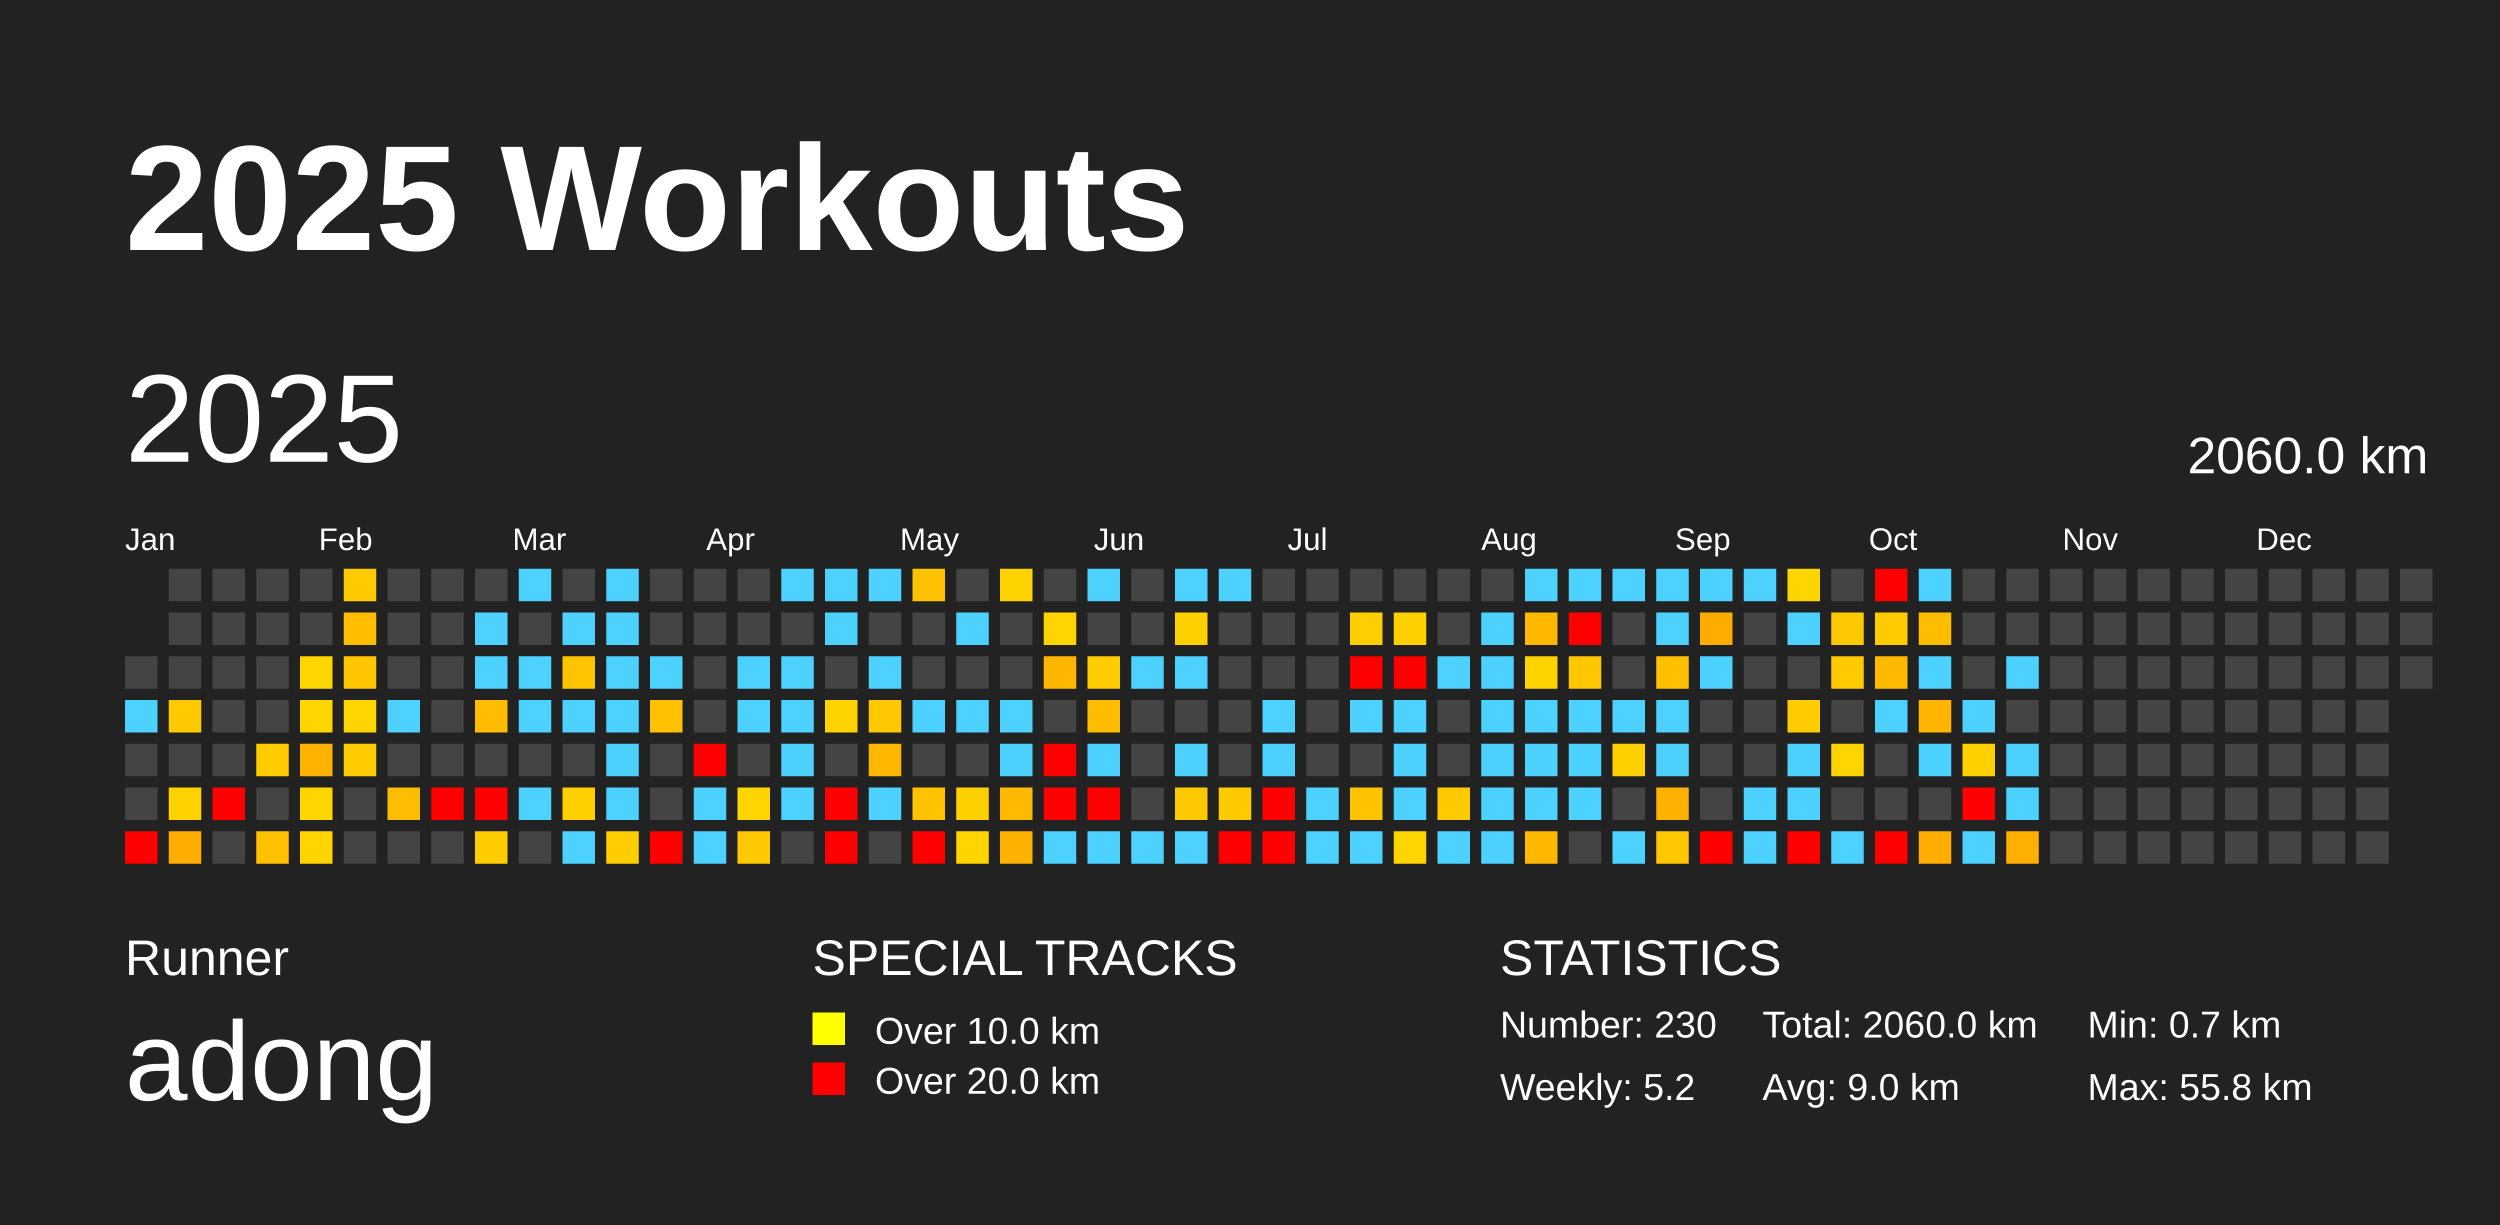
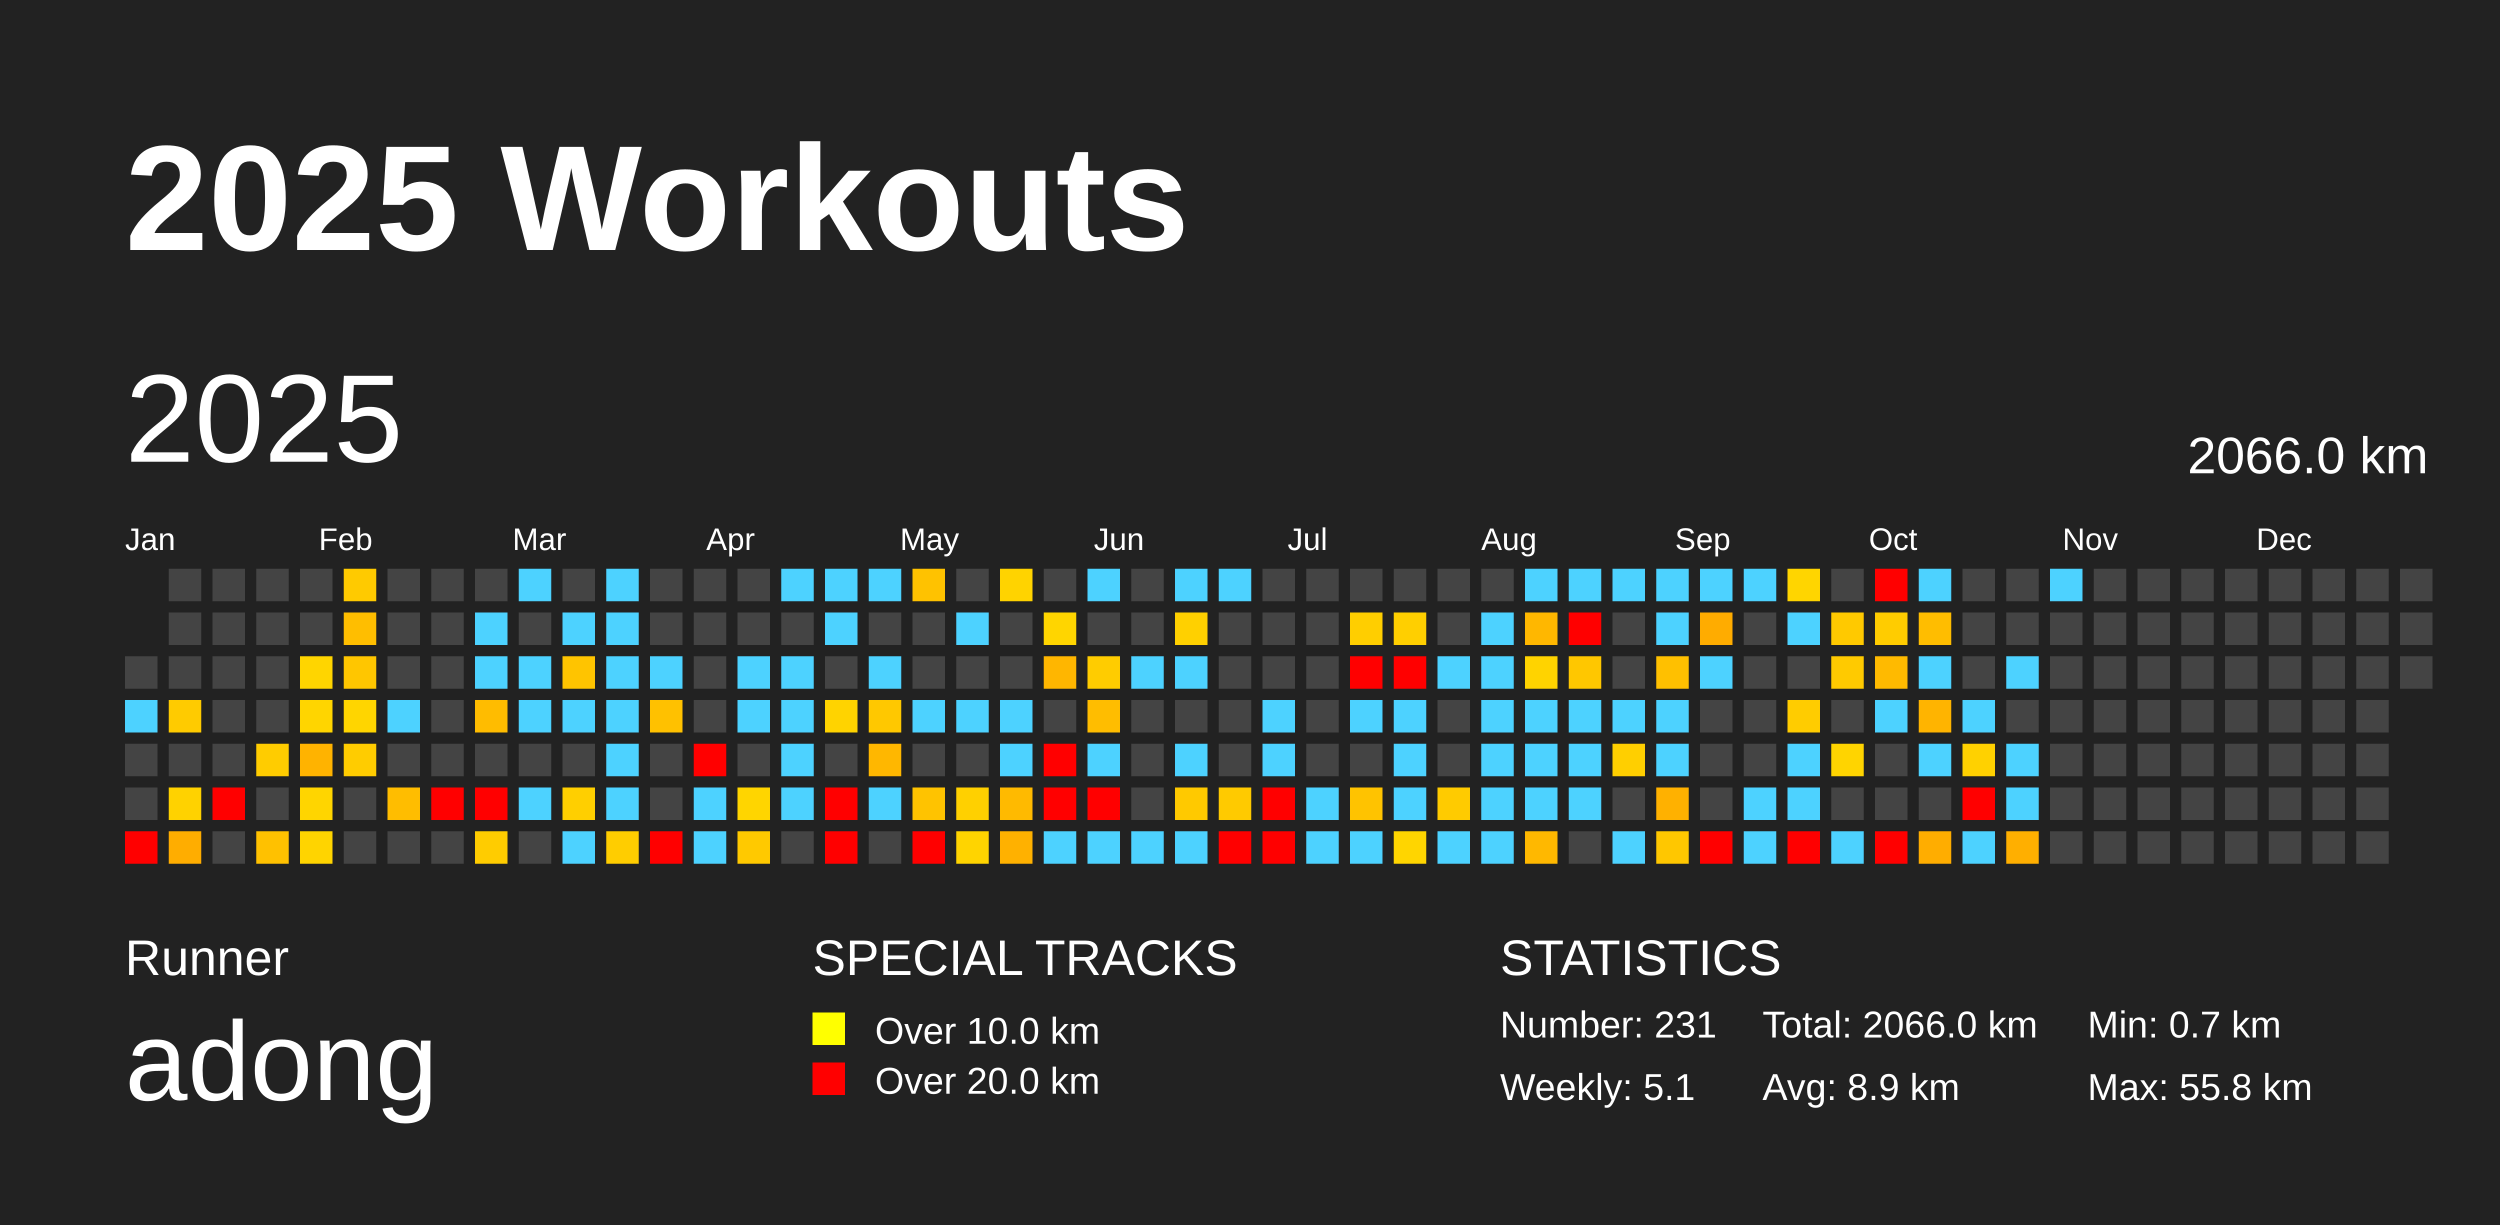
<svg xmlns="http://www.w3.org/2000/svg" baseProfile="full" height="98mm" version="1.1" viewBox="0,0,200,98" width="200mm">
  <defs />
  <rect fill="#222222" height="98" width="200" x="0" y="0" />
  <text fill="#FFFFFF" style="font-size:12px; font-family:Arial; font-weight:bold;" x="10" y="20">2025 Workouts</text>
  <text fill="#FFFFFF" style="font-size:4px; font-family:Arial" x="10" y="78">Runner</text>
  <text fill="#FFFFFF" style="font-size:9px; font-family:Arial" x="10" y="88">adong</text>
  <text fill="#FFFFFF" style="font-size:4px; font-family:Arial" x="65" y="78">SPECIAL TRACKS</text>
  <rect fill="yellow" height="2.6" width="2.6" x="65" y="81" />
  <text fill="#FFFFFF" style="font-size:3px; font-family:Arial" x="70" y="83.5">Over 10.0 km</text>
  <rect fill="red" height="2.6" width="2.6" x="65" y="85" />
  <text fill="#FFFFFF" style="font-size:3px; font-family:Arial" x="70" y="87.5">Over 20.0 km</text>
  <text fill="#FFFFFF" style="font-size:4px; font-family:Arial" x="120" y="78">STATISTICS</text>
-   <text fill="#FFFFFF" style="font-size:3px; font-family:Arial" x="120" y="83">Number: 230</text>
-   <text fill="#FFFFFF" style="font-size:3px; font-family:Arial" x="120" y="88">Weekly: 5.2</text>
-   <text fill="#FFFFFF" style="font-size:3px; font-family:Arial" x="141" y="83">Total: 2060.0 km</text>
-   <text fill="#FFFFFF" style="font-size:3px; font-family:Arial" x="141" y="88">Avg: 9.0 km</text>
+   <text fill="#FFFFFF" style="font-size:3px; font-family:Arial" x="120" y="83">Number: 231</text>
+   <text fill="#FFFFFF" style="font-size:3px; font-family:Arial" x="120" y="88">Weekly: 5.1</text>
+   <text fill="#FFFFFF" style="font-size:3px; font-family:Arial" x="141" y="83">Total: 2066.0 km</text>
+   <text fill="#FFFFFF" style="font-size:3px; font-family:Arial" x="141" y="88">Avg: 8.9 km</text>
  <text fill="#FFFFFF" style="font-size:3px; font-family:Arial" x="167" y="83">Min: 0.7 km</text>
  <text fill="#FFFFFF" style="font-size:3px; font-family:Arial" x="167" y="88">Max: 55.8 km</text>
  <text dominant-baseline="hanging" fill="#FFFFFF" style="font-size:10.0px; font-family:Arial;" x="10" y="30">2025</text>
-   <text dominant-baseline="hanging" fill="#FFFFFF" style="font-size:4.125px; font-family:Arial;" x="175" y="35">2060.0 km</text>
+   <text dominant-baseline="hanging" fill="#FFFFFF" style="font-size:4.125px; font-family:Arial;" x="175" y="35">2066.0 km</text>
  <text fill="#FFFFFF" style="font-size:2.5px; font-family:Arial" x="10.0" y="44">Jan</text>
  <text fill="#FFFFFF" style="font-size:2.5px; font-family:Arial" x="25.5" y="44">Feb</text>
  <text fill="#FFFFFF" style="font-size:2.5px; font-family:Arial" x="41.0" y="44">Mar</text>
  <text fill="#FFFFFF" style="font-size:2.5px; font-family:Arial" x="56.5" y="44">Apr</text>
  <text fill="#FFFFFF" style="font-size:2.5px; font-family:Arial" x="72.0" y="44">May</text>
  <text fill="#FFFFFF" style="font-size:2.5px; font-family:Arial" x="87.5" y="44">Jun</text>
  <text fill="#FFFFFF" style="font-size:2.5px; font-family:Arial" x="103.0" y="44">Jul</text>
  <text fill="#FFFFFF" style="font-size:2.5px; font-family:Arial" x="118.5" y="44">Aug</text>
  <text fill="#FFFFFF" style="font-size:2.5px; font-family:Arial" x="134.0" y="44">Sep</text>
  <text fill="#FFFFFF" style="font-size:2.5px; font-family:Arial" x="149.5" y="44">Oct</text>
  <text fill="#FFFFFF" style="font-size:2.5px; font-family:Arial" x="165.0" y="44">Nov</text>
  <text fill="#FFFFFF" style="font-size:2.5px; font-family:Arial" x="180.5" y="44">Dec</text>
  <rect fill="#444444" height="2.6" width="2.6" x="10.0" y="52.5" />
  <rect fill="#4dd2ff" height="2.6" width="2.6" x="10.0" y="56.0" />
  <rect fill="#444444" height="2.6" width="2.6" x="10.0" y="59.5" />
  <rect fill="#444444" height="2.6" width="2.6" x="10.0" y="63.0" />
  <rect fill="red" height="2.6" width="2.6" x="10.0" y="66.5" />
  <rect fill="#444444" height="2.6" width="2.6" x="13.5" y="45.5" />
  <rect fill="#444444" height="2.6" width="2.6" x="13.5" y="49.0" />
  <rect fill="#444444" height="2.6" width="2.6" x="13.5" y="52.5" />
  <rect fill="#ffcb00" height="2.6" width="2.6" x="13.5" y="56.0" />
  <rect fill="#444444" height="2.6" width="2.6" x="13.5" y="59.5" />
  <rect fill="#ffd200" height="2.6" width="2.6" x="13.5" y="63.0" />
  <rect fill="#ffad00" height="2.6" width="2.6" x="13.5" y="66.5" />
  <rect fill="#444444" height="2.6" width="2.6" x="17.0" y="45.5" />
  <rect fill="#444444" height="2.6" width="2.6" x="17.0" y="49.0" />
  <rect fill="#444444" height="2.6" width="2.6" x="17.0" y="52.5" />
  <rect fill="#444444" height="2.6" width="2.6" x="17.0" y="56.0" />
  <rect fill="#444444" height="2.6" width="2.6" x="17.0" y="59.5" />
  <rect fill="red" height="2.6" width="2.6" x="17.0" y="63.0" />
  <rect fill="#444444" height="2.6" width="2.6" x="17.0" y="66.5" />
  <rect fill="#444444" height="2.6" width="2.6" x="20.5" y="45.5" />
  <rect fill="#444444" height="2.6" width="2.6" x="20.5" y="49.0" />
  <rect fill="#444444" height="2.6" width="2.6" x="20.5" y="52.5" />
  <rect fill="#444444" height="2.6" width="2.6" x="20.5" y="56.0" />
  <rect fill="#ffcc00" height="2.6" width="2.6" x="20.5" y="59.5" />
  <rect fill="#444444" height="2.6" width="2.6" x="20.5" y="63.0" />
  <rect fill="#ffc100" height="2.6" width="2.6" x="20.5" y="66.5" />
  <rect fill="#444444" height="2.6" width="2.6" x="24.0" y="45.5" />
  <rect fill="#444444" height="2.6" width="2.6" x="24.0" y="49.0" />
  <rect fill="#ffd500" height="2.6" width="2.6" x="24.0" y="52.5" />
  <rect fill="#ffd500" height="2.6" width="2.6" x="24.0" y="56.0" />
  <rect fill="#ffb300" height="2.6" width="2.6" x="24.0" y="59.5" />
  <rect fill="#ffd500" height="2.6" width="2.6" x="24.0" y="63.0" />
  <rect fill="#ffd400" height="2.6" width="2.6" x="24.0" y="66.5" />
  <rect fill="#ffca00" height="2.6" width="2.6" x="27.5" y="45.5" />
  <rect fill="#ffbe00" height="2.6" width="2.6" x="27.5" y="49.0" />
  <rect fill="#ffc600" height="2.6" width="2.6" x="27.5" y="52.5" />
  <rect fill="#ffd500" height="2.6" width="2.6" x="27.5" y="56.0" />
  <rect fill="#ffcc00" height="2.6" width="2.6" x="27.5" y="59.5" />
  <rect fill="#444444" height="2.6" width="2.6" x="27.5" y="63.0" />
  <rect fill="#444444" height="2.6" width="2.6" x="27.5" y="66.5" />
  <rect fill="#444444" height="2.6" width="2.6" x="31.0" y="45.5" />
  <rect fill="#444444" height="2.6" width="2.6" x="31.0" y="49.0" />
  <rect fill="#444444" height="2.6" width="2.6" x="31.0" y="52.5" />
  <rect fill="#4dd2ff" height="2.6" width="2.6" x="31.0" y="56.0" />
  <rect fill="#444444" height="2.6" width="2.6" x="31.0" y="59.5" />
  <rect fill="#ffbd00" height="2.6" width="2.6" x="31.0" y="63.0" />
  <rect fill="#444444" height="2.6" width="2.6" x="31.0" y="66.5" />
  <rect fill="#444444" height="2.6" width="2.6" x="34.5" y="45.5" />
  <rect fill="#444444" height="2.6" width="2.6" x="34.5" y="49.0" />
  <rect fill="#444444" height="2.6" width="2.6" x="34.5" y="52.5" />
  <rect fill="#444444" height="2.6" width="2.6" x="34.5" y="56.0" />
  <rect fill="#444444" height="2.6" width="2.6" x="34.5" y="59.5" />
  <rect fill="red" height="2.6" width="2.6" x="34.5" y="63.0" />
  <rect fill="#444444" height="2.6" width="2.6" x="34.5" y="66.5" />
  <rect fill="#444444" height="2.6" width="2.6" x="38.0" y="45.5" />
  <rect fill="#4dd2ff" height="2.6" width="2.6" x="38.0" y="49.0" />
  <rect fill="#4dd2ff" height="2.6" width="2.6" x="38.0" y="52.5" />
  <rect fill="#ffbc00" height="2.6" width="2.6" x="38.0" y="56.0" />
  <rect fill="#444444" height="2.6" width="2.6" x="38.0" y="59.5" />
  <rect fill="red" height="2.6" width="2.6" x="38.0" y="63.0" />
  <rect fill="#ffcc00" height="2.6" width="2.6" x="38.0" y="66.5" />
  <rect fill="#4dd2ff" height="2.6" width="2.6" x="41.5" y="45.5" />
  <rect fill="#444444" height="2.6" width="2.6" x="41.5" y="49.0" />
  <rect fill="#4dd2ff" height="2.6" width="2.6" x="41.5" y="52.5" />
  <rect fill="#4dd2ff" height="2.6" width="2.6" x="41.5" y="56.0" />
  <rect fill="#444444" height="2.6" width="2.6" x="41.5" y="59.5" />
  <rect fill="#4dd2ff" height="2.6" width="2.6" x="41.5" y="63.0" />
  <rect fill="#444444" height="2.6" width="2.6" x="41.5" y="66.5" />
  <rect fill="#444444" height="2.6" width="2.6" x="45.0" y="45.5" />
  <rect fill="#4dd2ff" height="2.6" width="2.6" x="45.0" y="49.0" />
  <rect fill="#ffc400" height="2.6" width="2.6" x="45.0" y="52.5" />
  <rect fill="#4dd2ff" height="2.6" width="2.6" x="45.0" y="56.0" />
  <rect fill="#444444" height="2.6" width="2.6" x="45.0" y="59.5" />
  <rect fill="#ffcf00" height="2.6" width="2.6" x="45.0" y="63.0" />
  <rect fill="#4dd2ff" height="2.6" width="2.6" x="45.0" y="66.5" />
  <rect fill="#4dd2ff" height="2.6" width="2.6" x="48.5" y="45.5" />
  <rect fill="#4dd2ff" height="2.6" width="2.6" x="48.5" y="49.0" />
  <rect fill="#4dd2ff" height="2.6" width="2.6" x="48.5" y="52.5" />
  <rect fill="#4dd2ff" height="2.6" width="2.6" x="48.5" y="56.0" />
  <rect fill="#4dd2ff" height="2.6" width="2.6" x="48.5" y="59.5" />
  <rect fill="#4dd2ff" height="2.6" width="2.6" x="48.5" y="63.0" />
  <rect fill="#ffcd00" height="2.6" width="2.6" x="48.5" y="66.5" />
  <rect fill="#444444" height="2.6" width="2.6" x="52.0" y="45.5" />
  <rect fill="#444444" height="2.6" width="2.6" x="52.0" y="49.0" />
  <rect fill="#4dd2ff" height="2.6" width="2.6" x="52.0" y="52.5" />
  <rect fill="#ffc100" height="2.6" width="2.6" x="52.0" y="56.0" />
  <rect fill="#444444" height="2.6" width="2.6" x="52.0" y="59.5" />
  <rect fill="#444444" height="2.6" width="2.6" x="52.0" y="63.0" />
  <rect fill="red" height="2.6" width="2.6" x="52.0" y="66.5" />
  <rect fill="#444444" height="2.6" width="2.6" x="55.5" y="45.5" />
  <rect fill="#444444" height="2.6" width="2.6" x="55.5" y="49.0" />
  <rect fill="#444444" height="2.6" width="2.6" x="55.5" y="52.5" />
  <rect fill="#444444" height="2.6" width="2.6" x="55.5" y="56.0" />
  <rect fill="red" height="2.6" width="2.6" x="55.5" y="59.5" />
  <rect fill="#4dd2ff" height="2.6" width="2.6" x="55.5" y="63.0" />
  <rect fill="#4dd2ff" height="2.6" width="2.6" x="55.5" y="66.5" />
  <rect fill="#444444" height="2.6" width="2.6" x="59.0" y="45.5" />
  <rect fill="#444444" height="2.6" width="2.6" x="59.0" y="49.0" />
  <rect fill="#4dd2ff" height="2.6" width="2.6" x="59.0" y="52.5" />
  <rect fill="#4dd2ff" height="2.6" width="2.6" x="59.0" y="56.0" />
  <rect fill="#444444" height="2.6" width="2.6" x="59.0" y="59.5" />
  <rect fill="#ffd500" height="2.6" width="2.6" x="59.0" y="63.0" />
  <rect fill="#ffc900" height="2.6" width="2.6" x="59.0" y="66.5" />
  <rect fill="#4dd2ff" height="2.6" width="2.6" x="62.5" y="45.5" />
  <rect fill="#444444" height="2.6" width="2.6" x="62.5" y="49.0" />
  <rect fill="#4dd2ff" height="2.6" width="2.6" x="62.5" y="52.5" />
  <rect fill="#4dd2ff" height="2.6" width="2.6" x="62.5" y="56.0" />
  <rect fill="#4dd2ff" height="2.6" width="2.6" x="62.5" y="59.5" />
  <rect fill="#4dd2ff" height="2.6" width="2.6" x="62.5" y="63.0" />
  <rect fill="#444444" height="2.6" width="2.6" x="62.5" y="66.5" />
  <rect fill="#4dd2ff" height="2.6" width="2.6" x="66.0" y="45.5" />
  <rect fill="#4dd2ff" height="2.6" width="2.6" x="66.0" y="49.0" />
  <rect fill="#444444" height="2.6" width="2.6" x="66.0" y="52.5" />
  <rect fill="#ffd300" height="2.6" width="2.6" x="66.0" y="56.0" />
  <rect fill="#444444" height="2.6" width="2.6" x="66.0" y="59.5" />
  <rect fill="red" height="2.6" width="2.6" x="66.0" y="63.0" />
  <rect fill="red" height="2.6" width="2.6" x="66.0" y="66.5" />
  <rect fill="#4dd2ff" height="2.6" width="2.6" x="69.5" y="45.5" />
  <rect fill="#444444" height="2.6" width="2.6" x="69.5" y="49.0" />
  <rect fill="#4dd2ff" height="2.6" width="2.6" x="69.5" y="52.5" />
  <rect fill="#ffc800" height="2.6" width="2.6" x="69.5" y="56.0" />
  <rect fill="#ffb700" height="2.6" width="2.6" x="69.5" y="59.5" />
  <rect fill="#4dd2ff" height="2.6" width="2.6" x="69.5" y="63.0" />
  <rect fill="#444444" height="2.6" width="2.6" x="69.5" y="66.5" />
  <rect fill="#ffc200" height="2.6" width="2.6" x="73.0" y="45.5" />
  <rect fill="#444444" height="2.6" width="2.6" x="73.0" y="49.0" />
  <rect fill="#444444" height="2.6" width="2.6" x="73.0" y="52.5" />
  <rect fill="#4dd2ff" height="2.6" width="2.6" x="73.0" y="56.0" />
  <rect fill="#444444" height="2.6" width="2.6" x="73.0" y="59.5" />
  <rect fill="#ffc300" height="2.6" width="2.6" x="73.0" y="63.0" />
  <rect fill="red" height="2.6" width="2.6" x="73.0" y="66.5" />
  <rect fill="#444444" height="2.6" width="2.6" x="76.5" y="45.5" />
  <rect fill="#4dd2ff" height="2.6" width="2.6" x="76.5" y="49.0" />
  <rect fill="#444444" height="2.6" width="2.6" x="76.5" y="52.5" />
  <rect fill="#4dd2ff" height="2.6" width="2.6" x="76.5" y="56.0" />
  <rect fill="#444444" height="2.6" width="2.6" x="76.5" y="59.5" />
  <rect fill="#ffd000" height="2.6" width="2.6" x="76.5" y="63.0" />
  <rect fill="#ffd400" height="2.6" width="2.6" x="76.5" y="66.5" />
  <rect fill="#ffd300" height="2.6" width="2.6" x="80.0" y="45.5" />
  <rect fill="#444444" height="2.6" width="2.6" x="80.0" y="49.0" />
  <rect fill="#444444" height="2.6" width="2.6" x="80.0" y="52.5" />
  <rect fill="#4dd2ff" height="2.6" width="2.6" x="80.0" y="56.0" />
  <rect fill="#4dd2ff" height="2.6" width="2.6" x="80.0" y="59.5" />
  <rect fill="#ffba00" height="2.6" width="2.6" x="80.0" y="63.0" />
  <rect fill="#ffb100" height="2.6" width="2.6" x="80.0" y="66.5" />
  <rect fill="#444444" height="2.6" width="2.6" x="83.5" y="45.5" />
  <rect fill="#ffd500" height="2.6" width="2.6" x="83.5" y="49.0" />
  <rect fill="#ffb600" height="2.6" width="2.6" x="83.5" y="52.5" />
  <rect fill="#444444" height="2.6" width="2.6" x="83.5" y="56.0" />
  <rect fill="red" height="2.6" width="2.6" x="83.5" y="59.5" />
  <rect fill="red" height="2.6" width="2.6" x="83.5" y="63.0" />
  <rect fill="#4dd2ff" height="2.6" width="2.6" x="83.5" y="66.5" />
  <rect fill="#4dd2ff" height="2.6" width="2.6" x="87.0" y="45.5" />
  <rect fill="#444444" height="2.6" width="2.6" x="87.0" y="49.0" />
  <rect fill="#ffcc00" height="2.6" width="2.6" x="87.0" y="52.5" />
  <rect fill="#ffbd00" height="2.6" width="2.6" x="87.0" y="56.0" />
  <rect fill="#4dd2ff" height="2.6" width="2.6" x="87.0" y="59.5" />
  <rect fill="red" height="2.6" width="2.6" x="87.0" y="63.0" />
  <rect fill="#4dd2ff" height="2.6" width="2.6" x="87.0" y="66.5" />
  <rect fill="#444444" height="2.6" width="2.6" x="90.5" y="45.5" />
  <rect fill="#444444" height="2.6" width="2.6" x="90.5" y="49.0" />
  <rect fill="#4dd2ff" height="2.6" width="2.6" x="90.5" y="52.5" />
  <rect fill="#444444" height="2.6" width="2.6" x="90.5" y="56.0" />
  <rect fill="#444444" height="2.6" width="2.6" x="90.5" y="59.5" />
  <rect fill="#444444" height="2.6" width="2.6" x="90.5" y="63.0" />
  <rect fill="#4dd2ff" height="2.6" width="2.6" x="90.5" y="66.5" />
  <rect fill="#4dd2ff" height="2.6" width="2.6" x="94.0" y="45.5" />
  <rect fill="#ffd000" height="2.6" width="2.6" x="94.0" y="49.0" />
  <rect fill="#4dd2ff" height="2.6" width="2.6" x="94.0" y="52.5" />
  <rect fill="#444444" height="2.6" width="2.6" x="94.0" y="56.0" />
  <rect fill="#4dd2ff" height="2.6" width="2.6" x="94.0" y="59.5" />
  <rect fill="#ffc900" height="2.6" width="2.6" x="94.0" y="63.0" />
  <rect fill="#4dd2ff" height="2.6" width="2.6" x="94.0" y="66.5" />
  <rect fill="#4dd2ff" height="2.6" width="2.6" x="97.5" y="45.5" />
  <rect fill="#444444" height="2.6" width="2.6" x="97.5" y="49.0" />
  <rect fill="#444444" height="2.6" width="2.6" x="97.5" y="52.5" />
  <rect fill="#444444" height="2.6" width="2.6" x="97.5" y="56.0" />
  <rect fill="#444444" height="2.6" width="2.6" x="97.5" y="59.5" />
  <rect fill="#ffca00" height="2.6" width="2.6" x="97.5" y="63.0" />
  <rect fill="red" height="2.6" width="2.6" x="97.5" y="66.5" />
  <rect fill="#444444" height="2.6" width="2.6" x="101.0" y="45.5" />
  <rect fill="#444444" height="2.6" width="2.6" x="101.0" y="49.0" />
  <rect fill="#444444" height="2.6" width="2.6" x="101.0" y="52.5" />
  <rect fill="#4dd2ff" height="2.6" width="2.6" x="101.0" y="56.0" />
  <rect fill="#4dd2ff" height="2.6" width="2.6" x="101.0" y="59.5" />
  <rect fill="red" height="2.6" width="2.6" x="101.0" y="63.0" />
  <rect fill="red" height="2.6" width="2.6" x="101.0" y="66.5" />
  <rect fill="#444444" height="2.6" width="2.6" x="104.5" y="45.5" />
  <rect fill="#444444" height="2.6" width="2.6" x="104.5" y="49.0" />
  <rect fill="#444444" height="2.6" width="2.6" x="104.5" y="52.5" />
  <rect fill="#444444" height="2.6" width="2.6" x="104.5" y="56.0" />
  <rect fill="#444444" height="2.6" width="2.6" x="104.5" y="59.5" />
  <rect fill="#4dd2ff" height="2.6" width="2.6" x="104.5" y="63.0" />
  <rect fill="#4dd2ff" height="2.6" width="2.6" x="104.5" y="66.5" />
  <rect fill="#444444" height="2.6" width="2.6" x="108.0" y="45.5" />
  <rect fill="#ffce00" height="2.6" width="2.6" x="108.0" y="49.0" />
  <rect fill="red" height="2.6" width="2.6" x="108.0" y="52.5" />
  <rect fill="#4dd2ff" height="2.6" width="2.6" x="108.0" y="56.0" />
  <rect fill="#444444" height="2.6" width="2.6" x="108.0" y="59.5" />
  <rect fill="#ffc300" height="2.6" width="2.6" x="108.0" y="63.0" />
  <rect fill="#4dd2ff" height="2.6" width="2.6" x="108.0" y="66.5" />
  <rect fill="#444444" height="2.6" width="2.6" x="111.5" y="45.5" />
  <rect fill="#ffcf00" height="2.6" width="2.6" x="111.5" y="49.0" />
  <rect fill="red" height="2.6" width="2.6" x="111.5" y="52.5" />
  <rect fill="#4dd2ff" height="2.6" width="2.6" x="111.5" y="56.0" />
  <rect fill="#4dd2ff" height="2.6" width="2.6" x="111.5" y="59.5" />
  <rect fill="#4dd2ff" height="2.6" width="2.6" x="111.5" y="63.0" />
  <rect fill="#ffd500" height="2.6" width="2.6" x="111.5" y="66.5" />
  <rect fill="#444444" height="2.6" width="2.6" x="115.0" y="45.5" />
  <rect fill="#444444" height="2.6" width="2.6" x="115.0" y="49.0" />
  <rect fill="#4dd2ff" height="2.6" width="2.6" x="115.0" y="52.5" />
  <rect fill="#444444" height="2.6" width="2.6" x="115.0" y="56.0" />
  <rect fill="#444444" height="2.6" width="2.6" x="115.0" y="59.5" />
  <rect fill="#ffcb00" height="2.6" width="2.6" x="115.0" y="63.0" />
  <rect fill="#4dd2ff" height="2.6" width="2.6" x="115.0" y="66.5" />
  <rect fill="#444444" height="2.6" width="2.6" x="118.5" y="45.5" />
  <rect fill="#4dd2ff" height="2.6" width="2.6" x="118.5" y="49.0" />
  <rect fill="#4dd2ff" height="2.6" width="2.6" x="118.5" y="52.5" />
  <rect fill="#4dd2ff" height="2.6" width="2.6" x="118.5" y="56.0" />
  <rect fill="#4dd2ff" height="2.6" width="2.6" x="118.5" y="59.5" />
  <rect fill="#4dd2ff" height="2.6" width="2.6" x="118.5" y="63.0" />
  <rect fill="#4dd2ff" height="2.6" width="2.6" x="118.5" y="66.5" />
  <rect fill="#4dd2ff" height="2.6" width="2.6" x="122.0" y="45.5" />
  <rect fill="#ffb700" height="2.6" width="2.6" x="122.0" y="49.0" />
  <rect fill="#ffd300" height="2.6" width="2.6" x="122.0" y="52.5" />
  <rect fill="#4dd2ff" height="2.6" width="2.6" x="122.0" y="56.0" />
  <rect fill="#4dd2ff" height="2.6" width="2.6" x="122.0" y="59.5" />
  <rect fill="#4dd2ff" height="2.6" width="2.6" x="122.0" y="63.0" />
  <rect fill="#ffb800" height="2.6" width="2.6" x="122.0" y="66.5" />
  <rect fill="#4dd2ff" height="2.6" width="2.6" x="125.5" y="45.5" />
  <rect fill="red" height="2.6" width="2.6" x="125.5" y="49.0" />
  <rect fill="#ffc700" height="2.6" width="2.6" x="125.5" y="52.5" />
  <rect fill="#4dd2ff" height="2.6" width="2.6" x="125.5" y="56.0" />
  <rect fill="#4dd2ff" height="2.6" width="2.6" x="125.5" y="59.5" />
  <rect fill="#4dd2ff" height="2.6" width="2.6" x="125.5" y="63.0" />
  <rect fill="#444444" height="2.6" width="2.6" x="125.5" y="66.5" />
  <rect fill="#4dd2ff" height="2.6" width="2.6" x="129.0" y="45.5" />
  <rect fill="#444444" height="2.6" width="2.6" x="129.0" y="49.0" />
  <rect fill="#444444" height="2.6" width="2.6" x="129.0" y="52.5" />
  <rect fill="#4dd2ff" height="2.6" width="2.6" x="129.0" y="56.0" />
  <rect fill="#ffcf00" height="2.6" width="2.6" x="129.0" y="59.5" />
  <rect fill="#444444" height="2.6" width="2.6" x="129.0" y="63.0" />
  <rect fill="#4dd2ff" height="2.6" width="2.6" x="129.0" y="66.5" />
  <rect fill="#4dd2ff" height="2.6" width="2.6" x="132.5" y="45.5" />
  <rect fill="#4dd2ff" height="2.6" width="2.6" x="132.5" y="49.0" />
  <rect fill="#ffc000" height="2.6" width="2.6" x="132.5" y="52.5" />
  <rect fill="#4dd2ff" height="2.6" width="2.6" x="132.5" y="56.0" />
  <rect fill="#4dd2ff" height="2.6" width="2.6" x="132.5" y="59.5" />
  <rect fill="#ffb100" height="2.6" width="2.6" x="132.5" y="63.0" />
  <rect fill="#ffc700" height="2.6" width="2.6" x="132.5" y="66.5" />
  <rect fill="#4dd2ff" height="2.6" width="2.6" x="136.0" y="45.5" />
  <rect fill="#ffac00" height="2.6" width="2.6" x="136.0" y="49.0" />
  <rect fill="#4dd2ff" height="2.6" width="2.6" x="136.0" y="52.5" />
  <rect fill="#444444" height="2.6" width="2.6" x="136.0" y="56.0" />
  <rect fill="#444444" height="2.6" width="2.6" x="136.0" y="59.5" />
  <rect fill="#444444" height="2.6" width="2.6" x="136.0" y="63.0" />
  <rect fill="red" height="2.6" width="2.6" x="136.0" y="66.5" />
  <rect fill="#4dd2ff" height="2.6" width="2.6" x="139.5" y="45.5" />
  <rect fill="#444444" height="2.6" width="2.6" x="139.5" y="49.0" />
  <rect fill="#444444" height="2.6" width="2.6" x="139.5" y="52.5" />
  <rect fill="#444444" height="2.6" width="2.6" x="139.5" y="56.0" />
  <rect fill="#444444" height="2.6" width="2.6" x="139.5" y="59.5" />
  <rect fill="#4dd2ff" height="2.6" width="2.6" x="139.5" y="63.0" />
  <rect fill="#4dd2ff" height="2.6" width="2.6" x="139.5" y="66.5" />
  <rect fill="#ffd500" height="2.6" width="2.6" x="143.0" y="45.5" />
  <rect fill="#4dd2ff" height="2.6" width="2.6" x="143.0" y="49.0" />
  <rect fill="#444444" height="2.6" width="2.6" x="143.0" y="52.5" />
  <rect fill="#ffcc00" height="2.6" width="2.6" x="143.0" y="56.0" />
  <rect fill="#4dd2ff" height="2.6" width="2.6" x="143.0" y="59.5" />
  <rect fill="#4dd2ff" height="2.6" width="2.6" x="143.0" y="63.0" />
  <rect fill="red" height="2.6" width="2.6" x="143.0" y="66.5" />
  <rect fill="#444444" height="2.6" width="2.6" x="146.5" y="45.5" />
  <rect fill="#ffc900" height="2.6" width="2.6" x="146.5" y="49.0" />
  <rect fill="#ffca00" height="2.6" width="2.6" x="146.5" y="52.5" />
  <rect fill="#444444" height="2.6" width="2.6" x="146.5" y="56.0" />
  <rect fill="#ffd400" height="2.6" width="2.6" x="146.5" y="59.5" />
  <rect fill="#444444" height="2.6" width="2.6" x="146.5" y="63.0" />
  <rect fill="#4dd2ff" height="2.6" width="2.6" x="146.5" y="66.5" />
  <rect fill="red" height="2.6" width="2.6" x="150.0" y="45.5" />
  <rect fill="#ffcc00" height="2.6" width="2.6" x="150.0" y="49.0" />
  <rect fill="#ffba00" height="2.6" width="2.6" x="150.0" y="52.5" />
  <rect fill="#4dd2ff" height="2.6" width="2.6" x="150.0" y="56.0" />
  <rect fill="#444444" height="2.6" width="2.6" x="150.0" y="59.5" />
  <rect fill="#444444" height="2.6" width="2.6" x="150.0" y="63.0" />
  <rect fill="red" height="2.6" width="2.6" x="150.0" y="66.5" />
  <rect fill="#4dd2ff" height="2.6" width="2.6" x="153.5" y="45.5" />
  <rect fill="#ffbd00" height="2.6" width="2.6" x="153.5" y="49.0" />
  <rect fill="#4dd2ff" height="2.6" width="2.6" x="153.5" y="52.5" />
  <rect fill="#ffb400" height="2.6" width="2.6" x="153.5" y="56.0" />
  <rect fill="#4dd2ff" height="2.6" width="2.6" x="153.5" y="59.5" />
  <rect fill="#444444" height="2.6" width="2.6" x="153.5" y="63.0" />
  <rect fill="#ffad00" height="2.6" width="2.6" x="153.5" y="66.5" />
  <rect fill="#444444" height="2.6" width="2.6" x="157.0" y="45.5" />
  <rect fill="#444444" height="2.6" width="2.6" x="157.0" y="49.0" />
  <rect fill="#444444" height="2.6" width="2.6" x="157.0" y="52.5" />
  <rect fill="#4dd2ff" height="2.6" width="2.6" x="157.0" y="56.0" />
  <rect fill="#ffd100" height="2.6" width="2.6" x="157.0" y="59.5" />
  <rect fill="red" height="2.6" width="2.6" x="157.0" y="63.0" />
  <rect fill="#4dd2ff" height="2.6" width="2.6" x="157.0" y="66.5" />
  <rect fill="#444444" height="2.6" width="2.6" x="160.5" y="45.5" />
  <rect fill="#444444" height="2.6" width="2.6" x="160.5" y="49.0" />
  <rect fill="#4dd2ff" height="2.6" width="2.6" x="160.5" y="52.5" />
  <rect fill="#444444" height="2.6" width="2.6" x="160.5" y="56.0" />
  <rect fill="#4dd2ff" height="2.6" width="2.6" x="160.5" y="59.5" />
  <rect fill="#4dd2ff" height="2.6" width="2.6" x="160.5" y="63.0" />
  <rect fill="#ffaf00" height="2.6" width="2.6" x="160.5" y="66.5" />
-   <rect fill="#444444" height="2.6" width="2.6" x="164.0" y="45.5" />
+   <rect fill="#4dd2ff" height="2.6" width="2.6" x="164.0" y="45.5" />
  <rect fill="#444444" height="2.6" width="2.6" x="164.0" y="49.0" />
  <rect fill="#444444" height="2.6" width="2.6" x="164.0" y="52.5" />
  <rect fill="#444444" height="2.6" width="2.6" x="164.0" y="56.0" />
  <rect fill="#444444" height="2.6" width="2.6" x="164.0" y="59.5" />
  <rect fill="#444444" height="2.6" width="2.6" x="164.0" y="63.0" />
  <rect fill="#444444" height="2.6" width="2.6" x="164.0" y="66.5" />
  <rect fill="#444444" height="2.6" width="2.6" x="167.5" y="45.5" />
  <rect fill="#444444" height="2.6" width="2.6" x="167.5" y="49.0" />
  <rect fill="#444444" height="2.6" width="2.6" x="167.5" y="52.5" />
  <rect fill="#444444" height="2.6" width="2.6" x="167.5" y="56.0" />
  <rect fill="#444444" height="2.6" width="2.6" x="167.5" y="59.5" />
  <rect fill="#444444" height="2.6" width="2.6" x="167.5" y="63.0" />
  <rect fill="#444444" height="2.6" width="2.6" x="167.5" y="66.5" />
  <rect fill="#444444" height="2.6" width="2.6" x="171.0" y="45.5" />
  <rect fill="#444444" height="2.6" width="2.6" x="171.0" y="49.0" />
  <rect fill="#444444" height="2.6" width="2.6" x="171.0" y="52.5" />
  <rect fill="#444444" height="2.6" width="2.6" x="171.0" y="56.0" />
  <rect fill="#444444" height="2.6" width="2.6" x="171.0" y="59.5" />
  <rect fill="#444444" height="2.6" width="2.6" x="171.0" y="63.0" />
  <rect fill="#444444" height="2.6" width="2.6" x="171.0" y="66.5" />
  <rect fill="#444444" height="2.6" width="2.6" x="174.5" y="45.5" />
  <rect fill="#444444" height="2.6" width="2.6" x="174.5" y="49.0" />
  <rect fill="#444444" height="2.6" width="2.6" x="174.5" y="52.5" />
  <rect fill="#444444" height="2.6" width="2.6" x="174.5" y="56.0" />
  <rect fill="#444444" height="2.6" width="2.6" x="174.5" y="59.5" />
  <rect fill="#444444" height="2.6" width="2.6" x="174.5" y="63.0" />
  <rect fill="#444444" height="2.6" width="2.6" x="174.5" y="66.5" />
  <rect fill="#444444" height="2.6" width="2.6" x="178.0" y="45.5" />
  <rect fill="#444444" height="2.6" width="2.6" x="178.0" y="49.0" />
  <rect fill="#444444" height="2.6" width="2.6" x="178.0" y="52.5" />
  <rect fill="#444444" height="2.6" width="2.6" x="178.0" y="56.0" />
  <rect fill="#444444" height="2.6" width="2.6" x="178.0" y="59.5" />
  <rect fill="#444444" height="2.6" width="2.6" x="178.0" y="63.0" />
  <rect fill="#444444" height="2.6" width="2.6" x="178.0" y="66.5" />
  <rect fill="#444444" height="2.6" width="2.6" x="181.5" y="45.5" />
  <rect fill="#444444" height="2.6" width="2.6" x="181.5" y="49.0" />
  <rect fill="#444444" height="2.6" width="2.6" x="181.5" y="52.5" />
  <rect fill="#444444" height="2.6" width="2.6" x="181.5" y="56.0" />
  <rect fill="#444444" height="2.6" width="2.6" x="181.5" y="59.5" />
  <rect fill="#444444" height="2.6" width="2.6" x="181.5" y="63.0" />
  <rect fill="#444444" height="2.6" width="2.6" x="181.5" y="66.5" />
  <rect fill="#444444" height="2.6" width="2.6" x="185.0" y="45.5" />
  <rect fill="#444444" height="2.6" width="2.6" x="185.0" y="49.0" />
  <rect fill="#444444" height="2.6" width="2.6" x="185.0" y="52.5" />
  <rect fill="#444444" height="2.6" width="2.6" x="185.0" y="56.0" />
  <rect fill="#444444" height="2.6" width="2.6" x="185.0" y="59.5" />
  <rect fill="#444444" height="2.6" width="2.6" x="185.0" y="63.0" />
  <rect fill="#444444" height="2.6" width="2.6" x="185.0" y="66.5" />
  <rect fill="#444444" height="2.6" width="2.6" x="188.5" y="45.5" />
  <rect fill="#444444" height="2.6" width="2.6" x="188.5" y="49.0" />
  <rect fill="#444444" height="2.6" width="2.6" x="188.5" y="52.5" />
  <rect fill="#444444" height="2.6" width="2.6" x="188.5" y="56.0" />
  <rect fill="#444444" height="2.6" width="2.6" x="188.5" y="59.5" />
  <rect fill="#444444" height="2.6" width="2.6" x="188.5" y="63.0" />
  <rect fill="#444444" height="2.6" width="2.6" x="188.5" y="66.5" />
  <rect fill="#444444" height="2.6" width="2.6" x="192.0" y="45.5" />
  <rect fill="#444444" height="2.6" width="2.6" x="192.0" y="49.0" />
  <rect fill="#444444" height="2.6" width="2.6" x="192.0" y="52.5" />
</svg>
